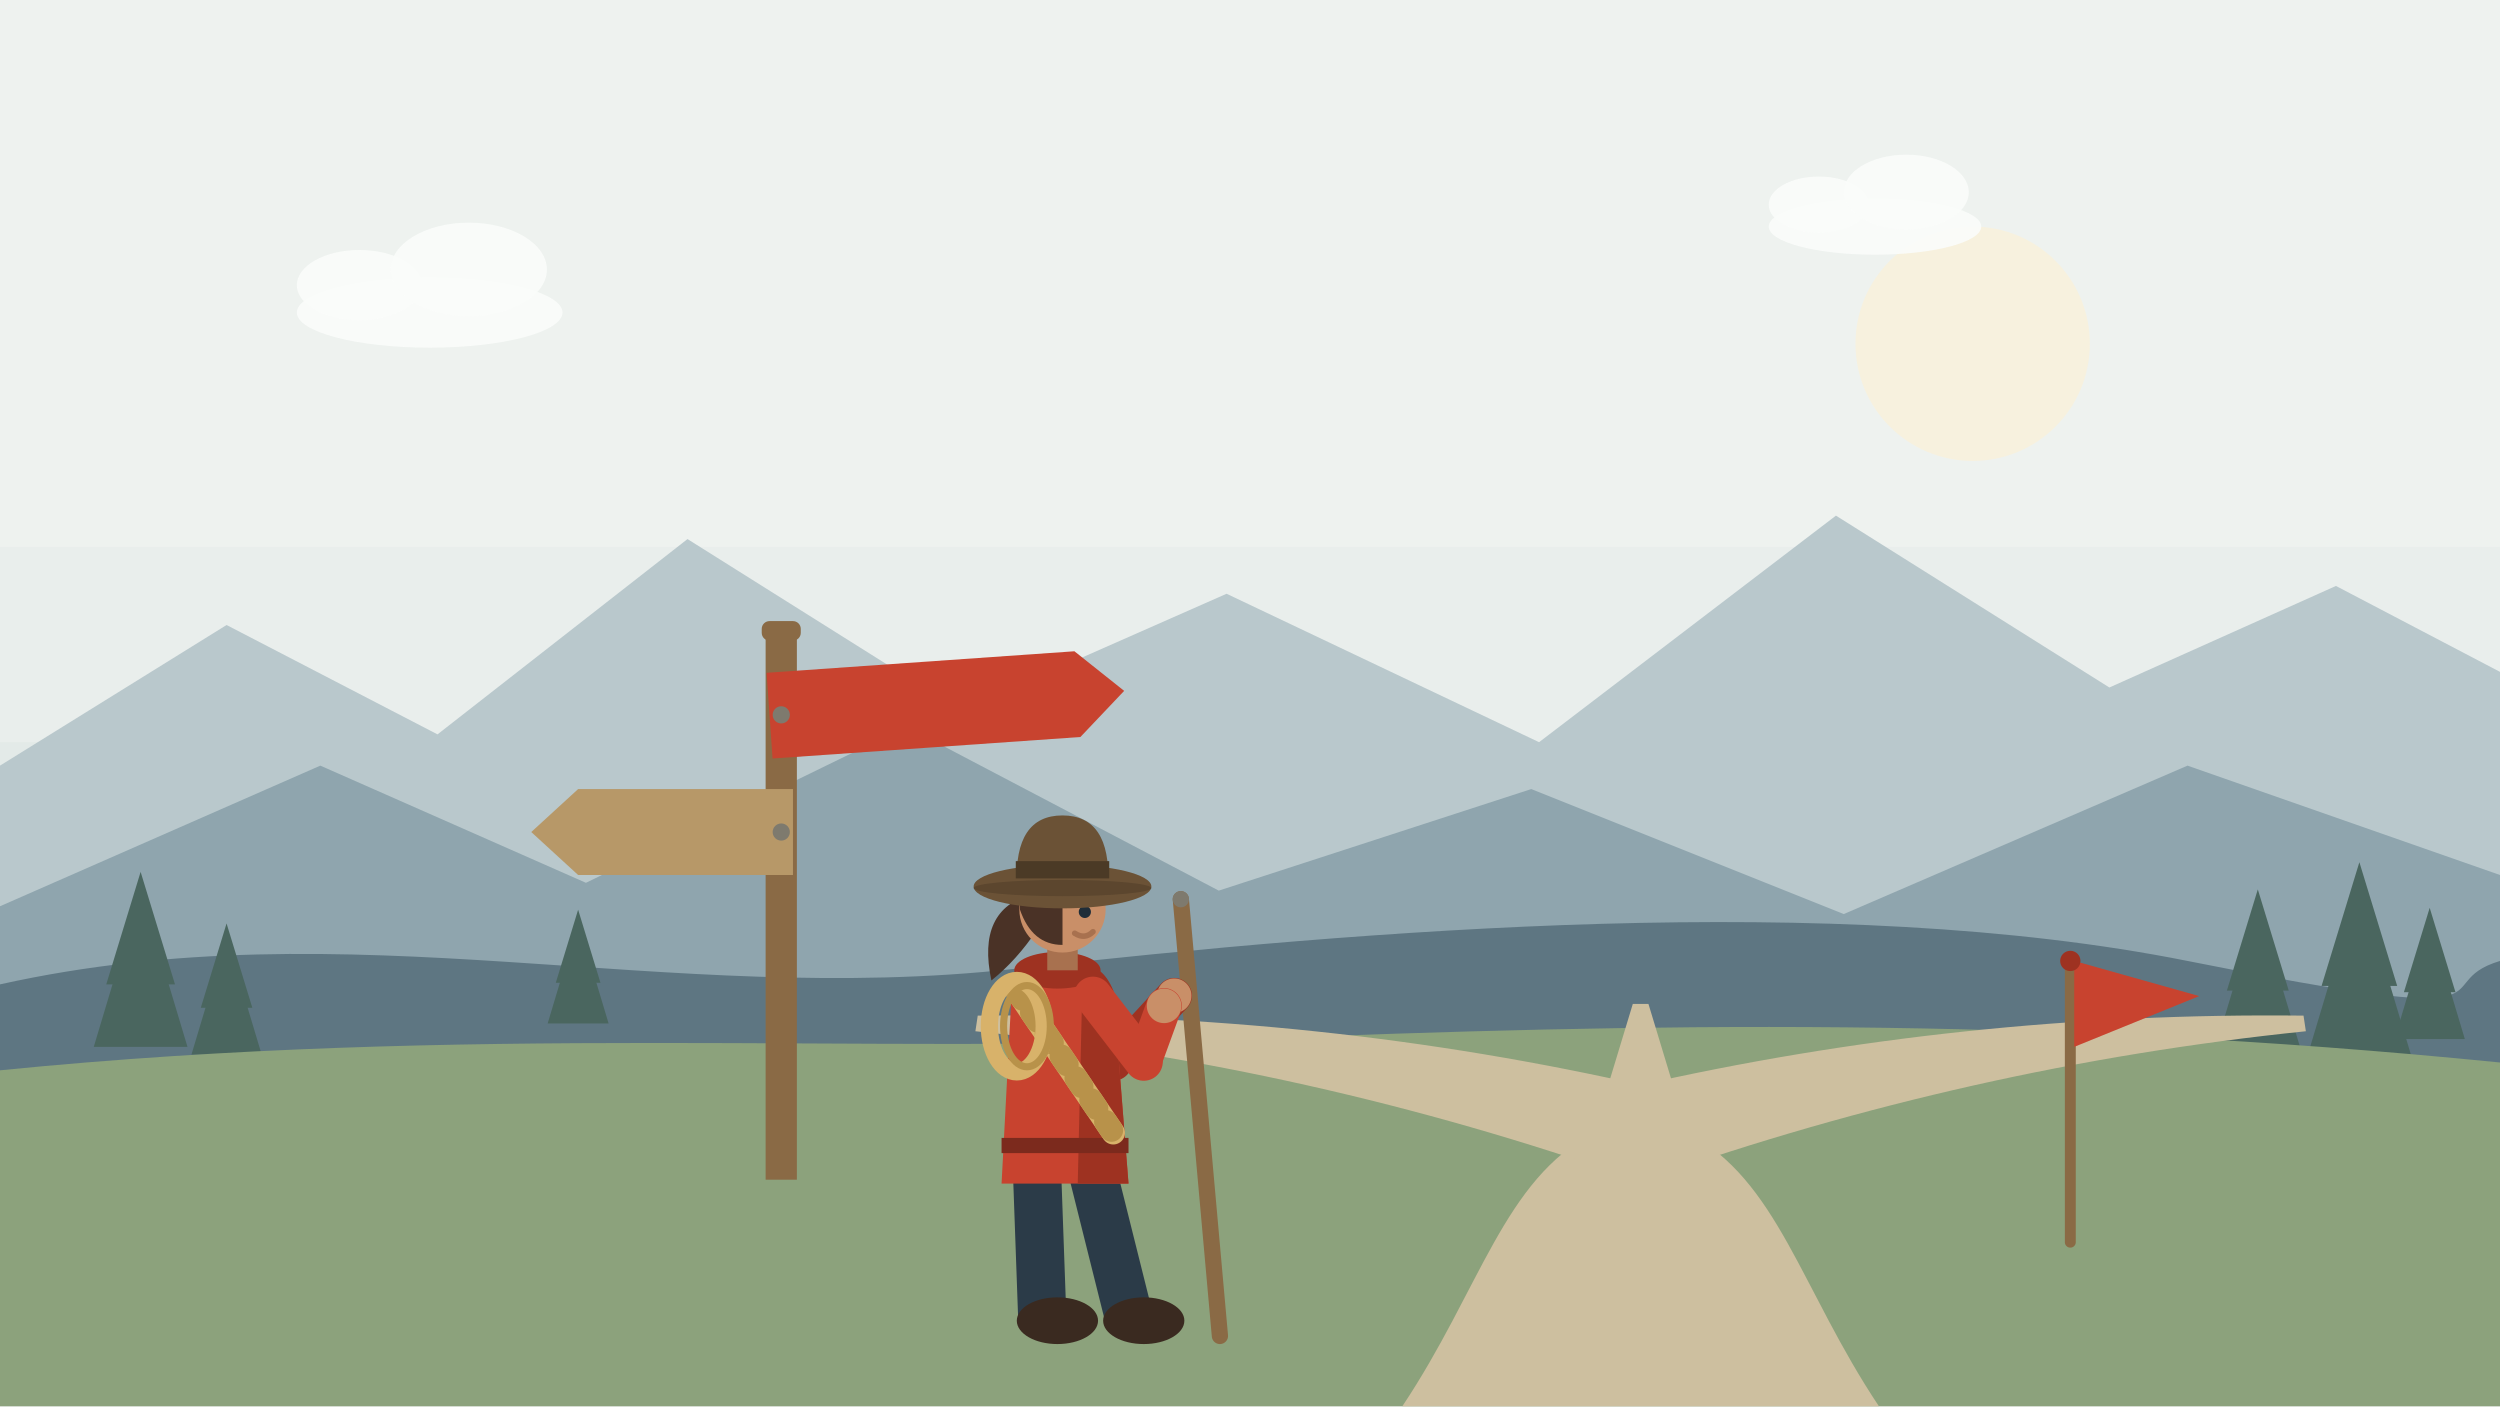
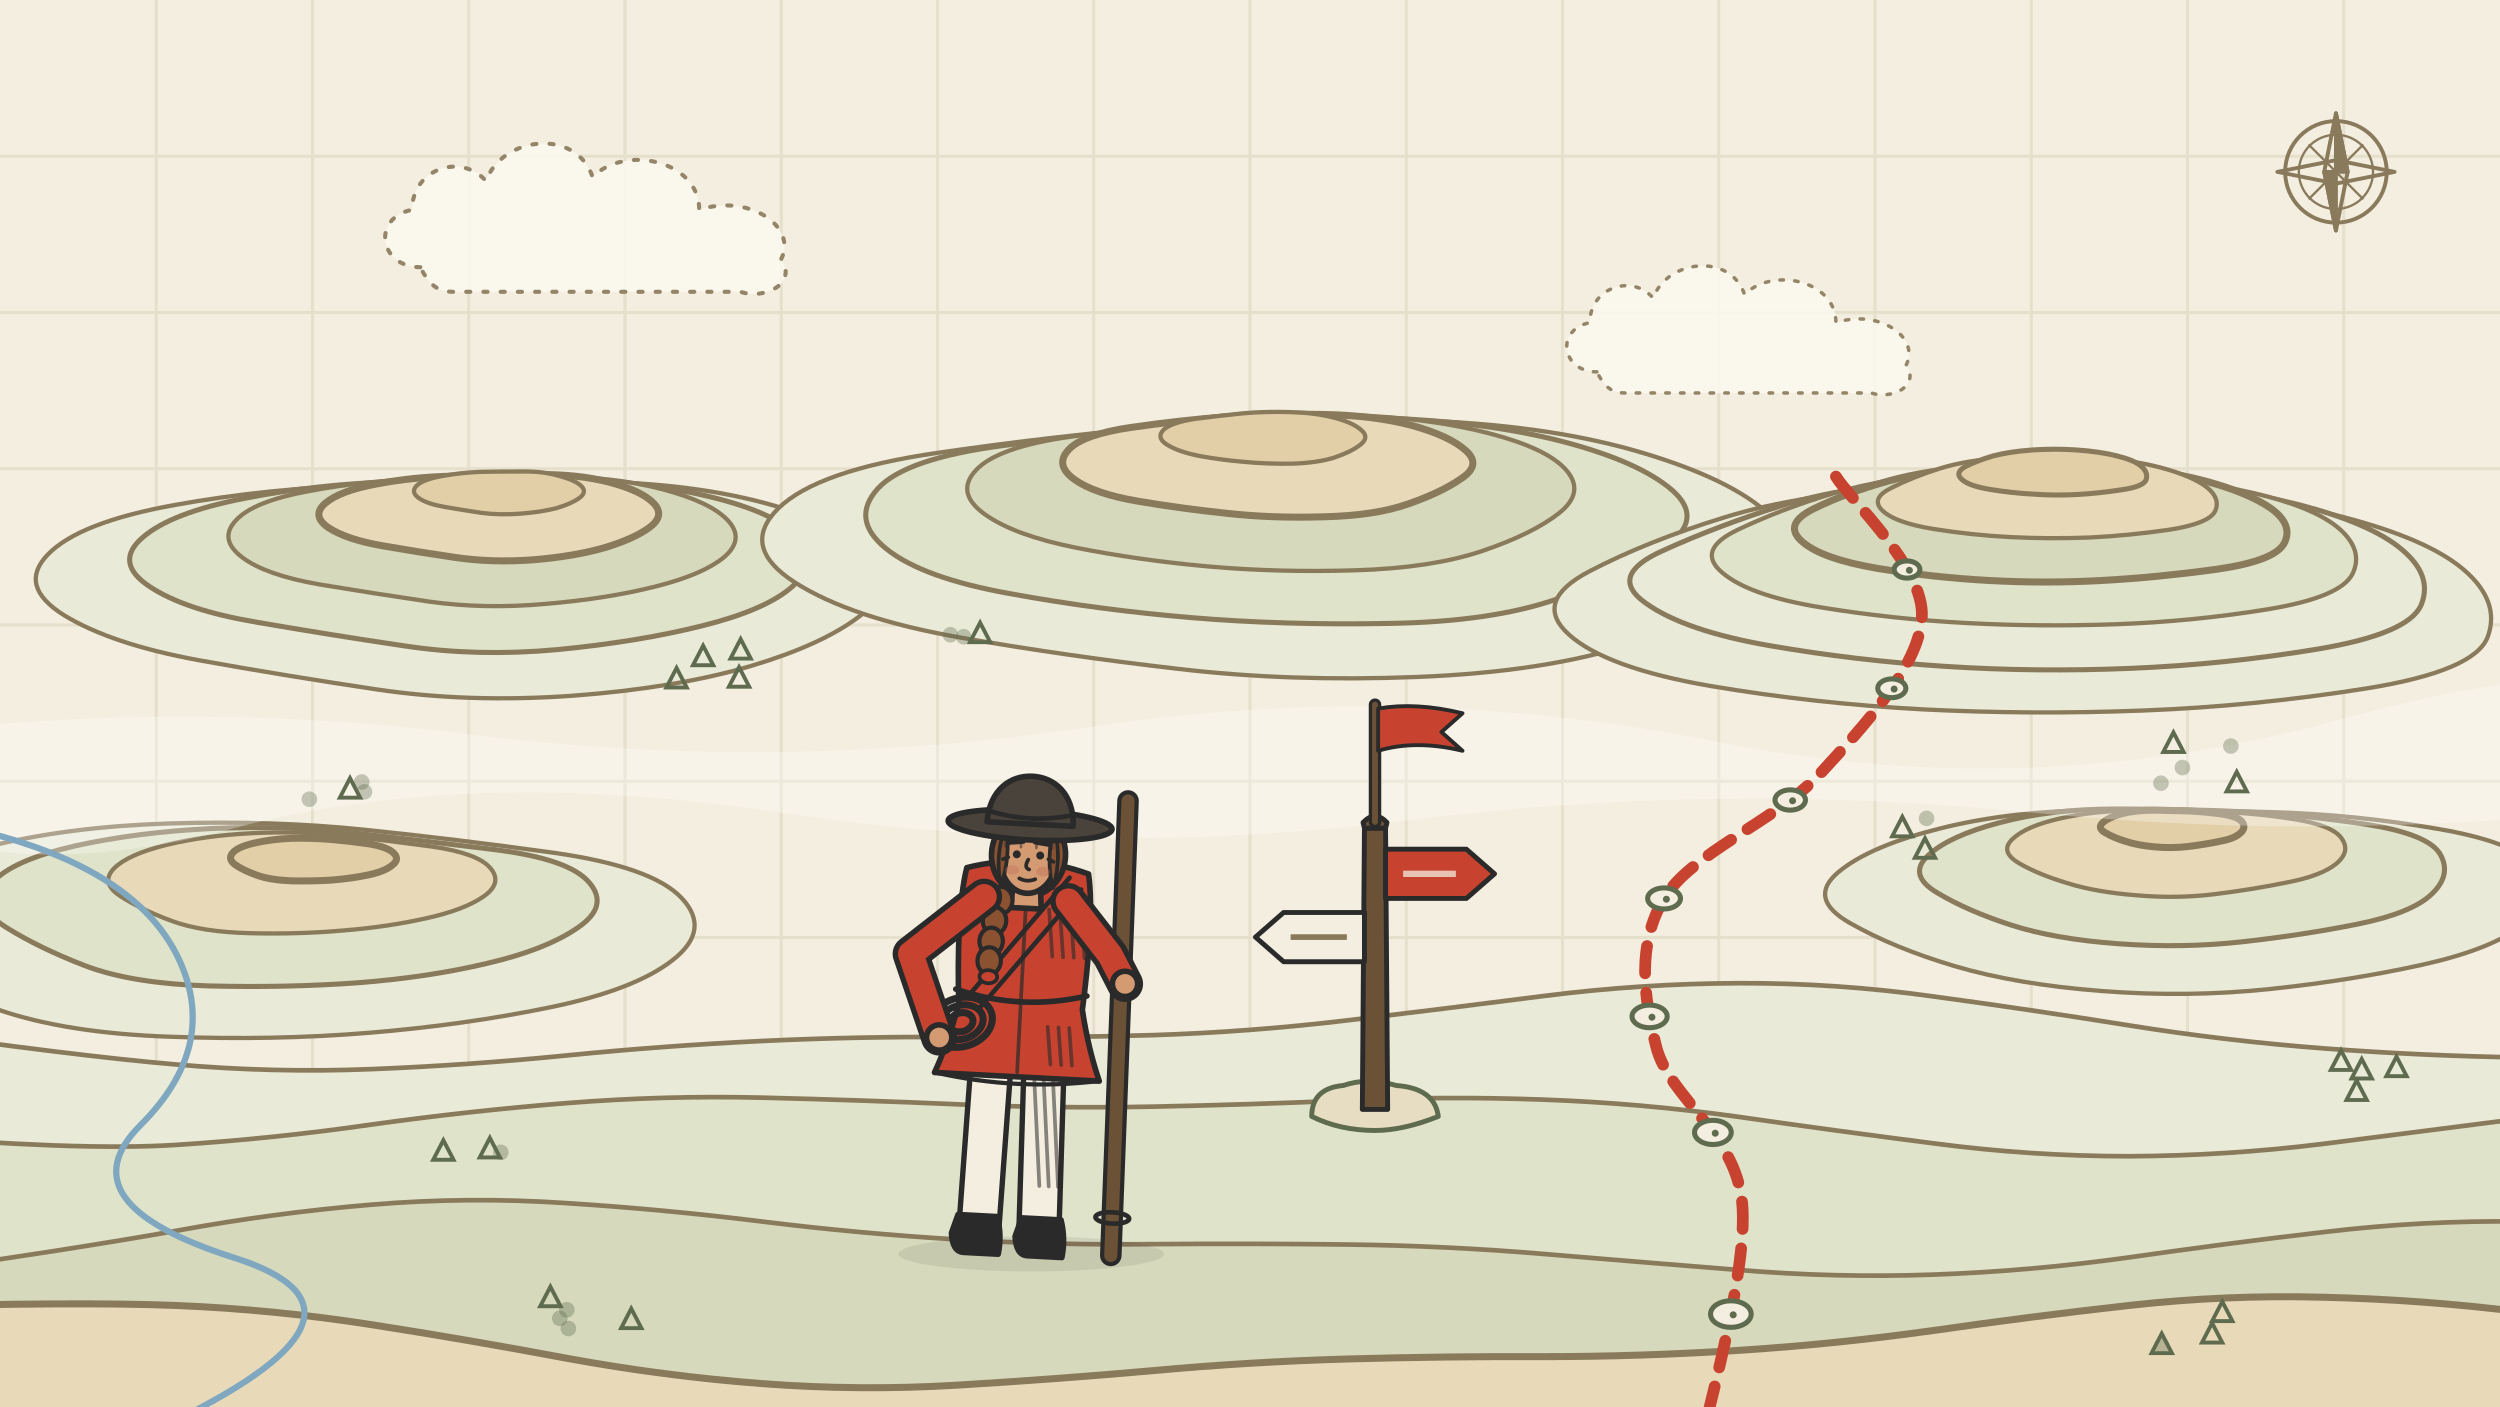
<svg xmlns="http://www.w3.org/2000/svg" viewBox="0 0 640 360" width="640" height="360" role="img">
-   <rect x="0" y="0" width="640" height="360" fill="#EEF2EF" />
-   <rect x="0" y="140" width="640" height="50" fill="#DCE5E2" opacity=".25" />
-   <rect x="0" y="190" width="640" height="90" fill="#DCE5E2" opacity=".6" />
-   <circle cx="505" cy="88" r="30" fill="#F7F1DE" />
-   <g class="anim-cloud">
-     <ellipse cx="110" cy="80" rx="34" ry="9" fill="#FAFCFA" opacity=".95" />
-     <ellipse cx="92" cy="73" rx="16" ry="9" fill="#FAFCFA" opacity=".95" />
-     <ellipse cx="120" cy="69" rx="20" ry="12" fill="#FAFCFA" opacity=".95" />
+   <rect width="640" height="360" fill="#F3EEDF" />
+   <path d="M40 0V360M80 0V360M120 0V360M160 0V360M200 0V360M240 0V360M280 0V360M320 0V360M360 0V360M400 0V360M440 0V360M480 0V360M520 0V360M560 0V360M600 0V360M0 40H640M0 80H640M0 120H640M0 160H640M0 200H640M0 240H640M0 280H640M0 320H640" stroke="#D8CFB8" stroke-width=".8" opacity=".5" fill="none" />
+   <g id="waiting-hills">
+     <path d="M223.1 142.1Q229.9 150 220.5 157.4Q211 164.9 192.2 170.5Q173.3 176.1 146.7 178.1Q120 180 96.5 176.5Q73 173 50.8 169Q28.5 164.9 16.4 157.5Q4.4 150 12.3 141.9Q20.3 133.7 44.6 129.3Q68.9 124.9 94.4 124.2Q120 123.4 147.3 123.3Q174.7 123.2 195.5 128.7Q216.3 134.3 223.1 142.1Z" fill="#E9EBD8" stroke="#8A7A5C" stroke-width="1.1" />
+     <path d="M204.3 137.7Q209.5 144 202.9 150.1Q196.2 156.1 179.8 160.2Q163.4 164.3 142.7 166.3Q122 168.2 103.2 165.3Q84.3 162.5 65.8 159.3Q47.3 156.2 38.2 150.1Q29.1 144 36.5 137.6Q43.9 131.2 62.5 127.6Q81.1 123.9 101.5 123.3Q122 122.6 143.4 122.8Q164.8 123 181.9 127.2Q199.1 131.4 204.3 137.7Z" fill="#DFE3C9" stroke="#8A7A5C" stroke-width="1.3" />
+     <path d="M186.4 133.3Q190.7 138 185.4 142.6Q180 147.1 167.6 150.2Q155.2 153.3 139.6 154.6Q124 156 109.8 154Q95.5 151.9 81.7 149.6Q67.9 147.2 61.9 142.6Q55.9 138 60.4 133.2Q64.9 128.3 79.2 125.7Q93.5 123 108.7 122.6Q124 122.1 140.4 122Q156.7 121.9 169.4 125.2Q182 128.5 186.4 133.3Z" fill="#D6D9BB" stroke="#8A7A5C" stroke-width="1.1" />
+     <path d="M167.4 128.9Q170.3 132 166.3 135Q162.4 137.9 154.8 140.2Q147.2 142.4 136.6 143.3Q126 144.1 116.5 142.7Q107 141.3 97.8 139.7Q88.7 138.1 84.1 135.1Q79.6 132 83.3 128.8Q87.1 125.6 96.4 123.9Q105.8 122.1 115.9 121.9Q126 121.6 137 121.5Q147.9 121.3 156.2 123.5Q164.4 125.7 167.4 128.9Z" fill="#E8DAB9" stroke="#8A7A5C" stroke-width="1.8" />
+     <path d="M148.8 124.4Q150.4 126 148.3 127.5Q146.2 129 142.4 130.1Q138.5 131.1 133.2 131.5Q128 131.9 123.3 131.3Q118.6 130.6 114 129.8Q109.3 129 107.2 127.5Q105.1 126 106.6 124.4Q108.1 122.8 113 121.9Q117.8 121 122.9 120.8Q128 120.7 133.5 120.7Q138.9 120.6 143 121.8Q147.2 122.9 148.8 124.4Z" fill="#E2CFA8" stroke="#8A7A5C" stroke-width="1.1" />
+     <path d="M452 130.9Q462.5 140 451 148.9Q439.5 157.8 417.6 164.9Q395.6 172 362.8 173.3Q330 174.6 301.4 171.2Q272.7 167.9 245.2 163.1Q217.7 158.2 203.5 149.1Q189.3 140 199.2 130.2Q209.1 120.4 240.2 115.9Q271.2 111.4 300.6 109Q330 106.5 362.2 107.6Q394.5 108.6 418 115.2Q441.6 121.9 452 130.9Z" fill="#E9EBD8" stroke="#8A7A5C" stroke-width="1.1" />
+     <path d="M428.2 125.6Q436.5 133 426.1 140.1Q415.7 147.2 399 153.2Q382.2 159.2 355.4 159.6Q328.5 160.1 304.8 158.1Q281.1 156.1 258.7 152Q236.2 148 226.9 140.5Q217.6 133 224.7 125.1Q231.8 117.3 257.3 114Q282.9 110.8 305.7 108.4Q328.5 106.1 354.2 107Q380 107.9 399.9 113Q419.8 118.2 428.2 125.6Z" fill="#DFE3C9" stroke="#8A7A5C" stroke-width="1.3" />
+     <path d="M401 120.4Q405.8 126 399.2 131.3Q392.5 136.6 379.6 141Q366.7 145.4 346.9 146Q327 146.6 309.2 145Q291.4 143.4 275.4 140.2Q259.4 137 251.9 131.5Q244.4 126 250 120.2Q255.6 114.4 274.1 111.8Q292.7 109.3 309.8 107.4Q327 105.6 346.5 106.3Q366 107 381.1 110.9Q396.2 114.8 401 120.4Z" fill="#D6D9BB" stroke="#8A7A5C" stroke-width="1.1" />
+     <path d="M375.2 115.3Q379.4 119 374.1 122.5Q368.9 126.1 360.5 129Q352.1 132 338.8 132.3Q325.5 132.7 314 131.4Q302.5 130.2 291.3 128.3Q280.1 126.4 275 122.7Q269.9 119 273.6 115.1Q277.2 111.2 289.7 109.4Q302.2 107.6 313.8 106.7Q325.5 105.8 338.6 106.1Q351.6 106.3 361.4 108.9Q371.1 111.6 375.2 115.3Z" fill="#E8DAB9" stroke="#8A7A5C" stroke-width="1.8" />
+     <path d="M348.6 110.2Q350.6 112 348.3 113.8Q346.1 115.6 341.7 117.1Q337.4 118.5 330.7 118.7Q324 118.8 318.1 118.2Q312.3 117.7 306.9 116.7Q301.5 115.6 298.7 113.8Q295.9 112 297.9 110Q300 108.1 306.2 107.2Q312.5 106.4 318.3 105.8Q324 105.3 330.5 105.5Q337 105.7 341.8 107Q346.6 108.3 348.6 110.2Z" fill="#E2CFA8" stroke="#8A7A5C" stroke-width="1.1" />
+     <path d="M630.9 146Q640.1 154 636.9 162.9Q633.8 171.8 605.4 176.3Q577 180.8 548.5 181.9Q520 183 492.2 181.6Q464.4 180.1 437.8 175.6Q411.2 171 401.7 162.5Q392.2 154 406.8 146.3Q421.5 138.6 441.3 132.5Q461.1 126.3 490.6 124.8Q520 123.2 549.1 125Q578.2 126.7 600 132.4Q621.8 138.1 630.9 146Z" fill="#E9EBD8" stroke="#8A7A5C" stroke-width="1.1" />
+     <path d="M614.9 140.7Q622.9 147.4 619.8 154.9Q616.6 162.3 593.1 166.2Q569.6 170.1 545.4 171.1Q521.2 172.1 498.1 170.6Q475 169.1 453.1 165.3Q431.2 161.5 421.3 154.4Q411.4 147.4 425.6 141Q439.7 134.6 455.9 129.5Q472.1 124.4 496.7 122.9Q521.2 121.3 545.6 122.9Q570 124.5 588.5 129.2Q607 134 614.9 140.7Z" fill="#E9EBD8" stroke="#8A7A5C" stroke-width="1.3" />
+     <path d="M598.8 135.3Q605.1 140.8 602.3 146.8Q599.4 152.9 580.4 156Q561.3 159.1 541.8 159.8Q522.4 160.5 503.5 159.5Q484.6 158.5 466.2 155.5Q447.8 152.5 440.9 146.6Q434 140.8 444.9 135.6Q455.8 130.4 469.3 126.3Q482.8 122.2 502.6 121Q522.4 119.8 541.8 121.2Q561.2 122.6 576.8 126.2Q592.4 129.8 598.8 135.3Z" fill="#DFE3C9" stroke="#8A7A5C" stroke-width="1.1" />
+     <path d="M581.3 130.1Q587 134.2 584.9 138.8Q582.8 143.5 567.7 145.7Q552.6 147.8 538.1 148.6Q523.6 149.4 509.1 148.6Q494.7 147.8 480.6 145.5Q466.5 143.1 461.4 138.7Q456.2 134.2 464.4 130.2Q472.5 126.2 483.2 123.2Q493.9 120.2 508.7 119.3Q523.6 118.3 538.5 119.3Q553.4 120.2 564.4 123.1Q575.5 126.1 581.3 130.1Z" fill="#D6D9BB" stroke="#8A7A5C" stroke-width="1.8" />
+     <path d="M564.9 124.7Q568.5 127.6 567.1 130.8Q565.6 134 555.4 135.6Q545.1 137.1 535 137.6Q524.8 138 514.8 137.5Q504.8 137 494.9 135.4Q485.1 133.8 481.9 130.7Q478.7 127.6 484.2 124.9Q489.7 122.1 496.7 119.9Q503.7 117.7 514.3 117.1Q524.8 116.4 535.3 117.1Q545.8 117.7 553.5 119.8Q561.2 121.9 564.9 124.7Z" fill="#E8DAB9" stroke="#8A7A5C" stroke-width="1.1" />
+     <path d="M548.2 119.4Q550 121 549.4 122.8Q548.8 124.6 543 125.4Q537.2 126.3 531.6 126.6Q526 126.9 520.5 126.5Q515 126.2 509.5 125.3Q504 124.4 502.2 122.7Q500.3 121 503.2 119.4Q506.2 117.9 510.3 116.7Q514.5 115.6 520.2 115.2Q526 114.8 531.7 115.2Q537.5 115.6 541.9 116.7Q546.4 117.8 548.2 119.4Z" fill="#E2CFA8" stroke="#8A7A5C" stroke-width="1.3" />
+     <path d="M174.5 229.9Q182.1 238 172.3 245.7Q162.6 253.4 140.7 257.9Q118.8 262.4 94.4 264.4Q70 266.4 43.5 265.4Q17.1 264.5 -0.4 258.5Q-17.9 252.6 -28.4 245.3Q-39 238 -31.8 230.1Q-24.6 222.2 -3.7 216.9Q17.1 211.6 43.6 210.8Q70 210 93.2 212.4Q116.5 214.8 141.7 218.3Q167 221.9 174.5 229.9Z" fill="#E9EBD8" stroke="#8A7A5C" stroke-width="1.1" />
+     <path d="M150.9 226Q156 232 147.9 237.5Q139.8 243.1 124.8 246.6Q109.7 250.2 91.5 251.6Q73.3 252.9 53.5 252.4Q33.7 251.8 21.7 247.2Q9.8 242.6 1.4 237.3Q-7 232 -2.1 226.1Q2.9 220.3 19 216.6Q35.2 213 54.3 212.1Q73.3 211.3 90.3 213.2Q107.2 215.1 126.6 217.5Q145.9 219.9 150.9 226Z" fill="#DFE3C9" stroke="#8A7A5C" stroke-width="1.3" />
+     <path d="M125.5 222.2Q128.8 226 123.8 229.5Q118.7 233 109 235.1Q99.2 237.3 87.9 238.2Q76.7 239.2 64.1 238.9Q51.5 238.6 43.8 235.7Q36 232.8 30.8 229.4Q25.6 226 29.2 222.3Q32.8 218.7 42.6 216.3Q52.4 213.9 64.5 213.3Q76.7 212.7 87.6 213.9Q98.6 215.1 110.4 216.7Q122.3 218.4 125.5 222.2Z" fill="#E8DAB9" stroke="#8A7A5C" stroke-width="1.1" />
+     <path d="M100.8 218.4Q102.4 220 100.4 221.5Q98.5 223.1 94.2 224Q89.9 224.9 84.9 225.3Q80 225.6 74.7 225.5Q69.3 225.3 65.9 224.1Q62.5 222.9 60.4 221.5Q58.2 220 59.5 218.4Q60.8 216.8 65.2 215.8Q69.6 214.8 74.8 214.6Q80 214.5 84.7 214.9Q89.4 215.3 94.3 216Q99.2 216.8 100.8 218.4Z" fill="#E2CFA8" stroke="#8A7A5C" stroke-width="1.8" />
+     <path d="M649.9 222.9Q654.5 230 646.3 236.5Q638.1 243 620 247Q601.9 251 581 253.2Q560 255.4 538 253.7Q516.1 252 500.3 247.3Q484.6 242.6 473.6 236.3Q462.5 230 470.7 223.2Q478.8 216.5 497 212Q515.1 207.5 537.6 207.4Q560 207.3 581.5 207.9Q602.9 208.5 624.1 212.2Q645.3 215.8 649.9 222.9Z" fill="#E9EBD8" stroke="#8A7A5C" stroke-width="1.1" />
+     <path d="M624.7 218.7Q627.7 224 622.5 228.9Q617.4 233.8 603.4 236.6Q589.4 239.4 574 241.1Q558.7 242.8 542.3 241.6Q525.9 240.4 514.8 236.8Q503.7 233.2 496 228.6Q488.2 224 493.6 219Q498.9 214 511.9 210.6Q524.9 207.1 541.8 207.1Q558.7 207.1 574.1 207.8Q589.5 208.6 605.6 211Q621.7 213.5 624.7 218.7Z" fill="#DFE3C9" stroke="#8A7A5C" stroke-width="1.3" />
+     <path d="M599.5 214.7Q601.8 218 598.1 221.1Q594.3 224.2 585.5 225.9Q576.7 227.7 567 228.9Q557.3 230.1 547 229.2Q536.6 228.4 529.3 226.1Q521.9 223.9 516.9 221Q511.8 218 515.2 214.8Q518.6 211.5 527.5 209.5Q536.4 207.5 546.9 207.5Q557.3 207.4 567.2 207.8Q577.1 208.1 587.2 209.7Q597.3 211.3 599.5 214.7Z" fill="#E8DAB9" stroke="#8A7A5C" stroke-width="1.1" />
+     <path d="M574.1 210.6Q575 212 573.5 213.3Q572 214.7 568.2 215.4Q564.3 216.2 560.2 216.7Q556 217.2 551.6 216.8Q547.2 216.4 544.2 215.4Q541.2 214.5 539 213.2Q536.8 212 538.3 210.6Q539.7 209.3 543.2 208.3Q546.8 207.4 551.4 207.4Q556 207.5 560.2 207.6Q564.5 207.8 568.9 208.4Q573.2 209.1 574.1 210.6Z" fill="#E2CFA8" stroke="#8A7A5C" stroke-width="1.8" />
+   </g>
+   <g id="waiting-slope">
+     <path d="M-30 263.3Q20 270.4 45 272.5Q70 274.7 95 273.7Q120 272.7 145 270.2Q170 267.7 195 266.5Q220 265.3 245 265.5Q270 265.7 295 265Q320 264.2 345 261.2Q370 258.2 395 255Q420 251.8 445 251.7Q470 251.6 495 255.1Q520 258.5 545 262.5Q570 266.5 595 268.4Q620 270.3 645 270.7L670 271L670 370L-30 370Z" fill="#E9EBD8" stroke="#8A7A5C" stroke-width="1.2" />
+     <path d="M-30 290.4Q20 294.7 45 293.1Q70 291.5 95 287.9Q120 284.4 145 282.4Q170 280.4 195 281Q220 281.6 245 282.7Q270 283.8 295 283.3Q320 282.8 345 281.7Q370 280.6 395 281.5Q420 282.4 445 285.9Q470 289.5 495 292.7Q520 296 545 296Q570 295.9 595 292.8Q620 289.6 645 286.4L670 283.2L670 370L-30 370Z" fill="#DFE3C9" stroke="#8A7A5C" stroke-width="1.2" />
+     <path d="M-30 326.8Q20 319.6 45 315.1Q70 310.5 95 308.4Q120 306.3 145 308Q170 309.6 195 312.7Q220 315.8 245 317.3Q270 318.8 295 318.5Q320 318.3 345 318.6Q370 318.9 395 321Q420 323.1 445 325.1Q470 327.2 495 326.3Q520 325.4 545 321.9Q570 318.3 595 315.4Q620 312.4 645 312.7L670 313L670 370L-30 370Z" fill="#D6D9BB" stroke="#8A7A5C" stroke-width="1.2" />
+     <path d="M-30 334.6Q20 333.2 45 334.2Q70 335.2 95 339.1Q120 343 145 347.7Q170 352.3 195 354.2Q220 356.1 245 354.6Q270 353.1 295 350.9Q320 348.6 345 347.9Q370 347.2 395 347.3Q420 347.3 445 345.7Q470 344.1 495 340.6Q520 337 545 334.2Q570 331.4 595 332.1Q620 332.7 645 335.8L670 338.9L670 370L-30 370Z" fill="#E8DAB9" stroke="#8A7A5C" stroke-width="1.8" />
+   </g>
+   <path d="M-40 190Q40 178 120 188T280 186T440 190T600 184T680 190V206Q600 216 520 208T360 210T200 208T60 212T-40 206Z" fill="#fff" opacity=".3" />
+   <path d="M0 214Q36 224 46 246T36 288T60 322T40 366" fill="none" stroke="#7FA7BF" stroke-width="1.6" stroke-linecap="round" />
+   <g id="waiting-trees">
+     <path d="M89.6 199.2l-2.6 5l5.2 0z" fill="none" stroke="#5E6B4E" stroke-width="1" />
+     <circle cx="79.2" cy="204.6" r="2" fill="#5E6B4E" fill-opacity=".35" />
+     <circle cx="93.3" cy="202.7" r="2" fill="#5E6B4E" fill-opacity=".35" />
+     <circle cx="92.6" cy="200.2" r="2" fill="#5E6B4E" fill-opacity=".35" />
+     <path d="M173.2 171l-2.6 5l5.2 0zM189.2 170.8l-2.6 5l5.2 0zM180 165.3l-2.6 5l5.2 0zM189.6 163.6l-2.6 5l5.2 0z" fill="none" stroke="#5E6B4E" stroke-width="1" />
+     <path d="M250.9 159.4l-2.6 5l5.2 0z" fill="none" stroke="#5E6B4E" stroke-width="1" />
+     <circle cx="243.3" cy="162.5" r="2" fill="#5E6B4E" fill-opacity=".35" />
+     <circle cx="246.7" cy="163" r="2" fill="#5E6B4E" fill-opacity=".35" />
+     <path d="M556.4 187.5l-2.6 5l5.2 0zM572.6 197.6l-2.6 5l5.2 0z" fill="none" stroke="#5E6B4E" stroke-width="1" />
+     <circle cx="553.2" cy="200.5" r="2" fill="#5E6B4E" fill-opacity=".35" />
+     <circle cx="571.1" cy="191" r="2" fill="#5E6B4E" fill-opacity=".35" />
+     <circle cx="558.7" cy="196.5" r="2" fill="#5E6B4E" fill-opacity=".35" />
+     <path d="M487 209.1l-2.6 5l5.2 0zM492.8 214.6l-2.6 5l5.2 0z" fill="none" stroke="#5E6B4E" stroke-width="1" />
+     <circle cx="493.2" cy="209.5" r="2" fill="#5E6B4E" fill-opacity=".35" />
+     <path d="M599.3 268.9l-2.6 5l5.2 0zM604.6 271.1l-2.6 5l5.2 0zM603.3 276.6l-2.6 5l5.2 0zM613.5 270.5l-2.6 5l5.2 0z" fill="none" stroke="#5E6B4E" stroke-width="1" />
+     <path d="M140.9 329.4l-2.6 5l5.2 0zM161.6 335l-2.6 5l5.2 0z" fill="none" stroke="#5E6B4E" stroke-width="1" />
+     <circle cx="143.3" cy="337.5" r="2" fill="#5E6B4E" fill-opacity=".35" />
+     <circle cx="145.5" cy="340.1" r="2" fill="#5E6B4E" fill-opacity=".35" />
+     <circle cx="145.1" cy="335.3" r="2" fill="#5E6B4E" fill-opacity=".35" />
+     <path d="M566.3 338.7l-2.6 5l5.2 0zM568.9 333.2l-2.6 5l5.2 0zM553.4 341.4l-2.6 5l5.2 0z" fill="none" stroke="#5E6B4E" stroke-width="1" />
+     <circle cx="553.4" cy="344.5" r="2" fill="#5E6B4E" fill-opacity=".35" />
+     <path d="M113.5 291.9l-2.6 5l5.2 0zM125.4 291.3l-2.6 5l5.2 0z" fill="none" stroke="#5E6B4E" stroke-width="1" />
+     <circle cx="128.2" cy="295" r="2" fill="#5E6B4E" fill-opacity=".35" />
+   </g>
+   <g id="waiting-compass" transform="translate(598 44)" fill="none" stroke="#8A7A5C" stroke-width="1" stroke-linejoin="round">
+     <circle r="13" />
+     <circle r="9.5" stroke-width=".6" />
+     <path d="M0 -15L3 0L0 15L-3 0ZM-15 0L0 3L15 0L0 -3Z" />
+     <path d="M0 -15L3 0H0ZM0 15L-3 0H0Z" fill="#8A7A5C" />
+     <path d="M-7 -7L7 7M7 -7L-7 7" stroke-width=".6" />
  </g>
  <g class="anim-cloud">
-     <ellipse cx="480" cy="58" rx="27.2" ry="7.2" fill="#FAFCFA" opacity=".95" />
-     <ellipse cx="465.6" cy="52.4" rx="12.8" ry="7.2" fill="#FAFCFA" opacity=".95" />
-     <ellipse cx="488" cy="49.2" rx="16" ry="9.6" fill="#FAFCFA" opacity=".95" />
+     <path transform="translate(158 60) scale(1.05)" d="M-48 8C-58 8 -60 -4 -50 -6C-50 -16 -38 -20 -32 -13C-28 -24 -10 -26 -6 -14C2 -22 20 -18 20 -6C32 -10 44 -2 40 6C44 12 36 16 30 14H-40C-44 14 -46 12 -48 8Z" fill="#FBF8EE" opacity=".9" stroke="#8A7A5C" stroke-width="1" stroke-dasharray="1 3.2" stroke-linecap="round" />
  </g>
-   <path d="M0 196L58 160L112 188L176 138L246 182L314 152L394 190L470 132L540 176L598 150L640 172V270H0Z" fill="#B9C8CC" />
-   <path d="M0 232L82 196L150 226L232 186L312 228L392 202L472 234L560 196L640 224V280H0Z" fill="#8FA5AE" />
-   <path d="M0 252C90 232 170 258 260 248S470 228 560 246S620 252 640 246V300H0Z" fill="#5E7682" />
-   <path d="M24 268L36 228L48 268Z" fill="#4A665F" />
-   <path d="M27.2 252L36 223.2L44.8 252Z" fill="#4A665F" />
-   <path d="M49 270L58 240L67 270Z" fill="#4A665F" />
-   <path d="M51.4 258L58 236.4L64.6 258Z" fill="#4A665F" />
-   <path d="M567.2 268L578 232L588.8 268Z" fill="#4A665F" />
-   <path d="M570.08 253.6L578 227.68L585.92 253.6Z" fill="#4A665F" />
-   <path d="M590.8 270L604 226L617.2 270Z" fill="#4A665F" />
-   <path d="M594.32 252.4L604 220.72L613.68 252.4Z" fill="#4A665F" />
-   <path d="M613 266L622 236L631 266Z" fill="#4A665F" />
-   <path d="M615.4 254L622 232.4L628.6 254Z" fill="#4A665F" />
-   <path d="M140.2 262L148 236L155.8 262Z" fill="#4A665F" />
-   <path d="M142.28 251.6L148 232.88L153.72 251.6Z" fill="#4A665F" />
-   <path d="M0 360V274C120 262 220 270 320 266S520 260 640 272V360Z" fill="#8CA27C" />
-   <path d="M359 360C379 330 385 302 408 290L432 290C455 302 461 330 481 360Z" fill="#CDBF9F" />
-   <path d="M422 278.2Q337.8 259 250.3 260L249.7 264Q335.5 272.8 418 301.8Z" fill="#CDBF9F" />
-   <path d="M432 290Q427 273.5 422 257L418 257Q413 273.5 408 290Z" fill="#CDBF9F" />
-   <path d="M422 301.8Q504.5 272.8 590.3 264L589.7 260Q502.2 259 418 278.2Z" fill="#CDBF9F" />
-   <ellipse cx="420" cy="290" rx="15" ry="7" fill="#CDBF9F" />
-   <rect x="196" y="162" width="8" height="140" fill="#8A6A45" />
-   <rect x="195" y="159" width="10" height="5" rx="2" fill="#8A6A45" />
-   <g transform="rotate(-4 200 183)">
-     <path d="M197 172L276 172L288 183L276 194L197 194Z" fill="#C8432F" />
-     <circle cx="200" cy="183" r="2.2" fill="#7E7A6E" />
+   <g class="anim-cloud">
+     <path transform="translate(452 88) scale(0.9)" d="M-48 8C-58 8 -60 -4 -50 -6C-50 -16 -38 -20 -32 -13C-28 -24 -10 -26 -6 -14C2 -22 20 -18 20 -6C32 -10 44 -2 40 6C44 12 36 16 30 14H-40C-44 14 -46 12 -48 8Z" fill="#FBF8EE" opacity=".9" stroke="#8A7A5C" stroke-width="1" stroke-dasharray="1 3.2" stroke-linecap="round" />
  </g>
-   <g transform="rotate(0 200 213)">
-     <path d="M203 202L148 202L136 213L148 224L203 224Z" fill="#B79868" />
-     <circle cx="200" cy="213" r="2.2" fill="#7E7A6E" />
+   <g id="waiting-path">
+     <path d="M470 122C473.7 128 492.7 145.3 492 158C491.3 170.7 477 186 466 198C455 210 433 218.3 426 230C419 241.7 420.7 255 424 268C427.3 281 444.3 290 446 308C447.7 326 436 364.7 434 376" fill="none" stroke="#C8432F" stroke-width="3" stroke-dasharray="7 5" stroke-linecap="round" />
  </g>
-   <g transform="translate(272 342) scale(1.3 1.3)">
-     <path d="M31 0L23.3 -86" fill="none" stroke="#8A6A45" stroke-width="3.2" stroke-linecap="round" />
-     <circle cx="23.3" cy="-86" r="1.6" fill="#7E7A6E" />
-     <path d="M-5 -32L-4 -4" fill="none" stroke="#2B3B48" stroke-width="9.5" stroke-linecap="round" />
-     <ellipse cx="-1" cy="-3" rx="8" ry="4.6" fill="#3A2A20" />
-     <path d="M6 -32L13 -4" fill="none" stroke="#2B3B48" stroke-width="9.5" stroke-linecap="round" />
-     <ellipse cx="16" cy="-3" rx="8" ry="4.6" fill="#3A2A20" />
-     <g class="anim-breathe">
-       <g transform="translate(0 -32) rotate(0)">
-         <path d="M-6 -35L10 -22" fill="none" stroke="#9E3221" stroke-width="7.5" stroke-linecap="round" />
-         <path d="M10 -22L22 -35" fill="none" stroke="#9E3221" stroke-width="7" stroke-linecap="round" />
-         <circle cx="22" cy="-35" r="3.4" fill="#C98F68" />
-         <path d="M-12 2L13 2L10 -36Q8 -41 0 -41Q-8 -41 -10 -36Z" fill="#C8432F" />
-         <path d="M3 2L13 2L10 -36Q8 -41 4 -41Z" fill="#9E3221" />
-         <rect x="-12" y="-7" width="25" height="3" fill="#7C2A1D" />
-         <ellipse cx="-1" cy="-40" rx="8.5" ry="3.6" fill="#9E3221" />
-         <rect x="-3" y="-45" width="6" height="5" fill="#A8714F" />
-         <path d="M-9 -36L10 -8" fill="none" stroke="#D8B26A" stroke-width="4.6" stroke-linecap="round" />
-         <path d="M-9 -36L10 -8" fill="none" stroke="#B8924A" stroke-width="4.6" stroke-linecap="round" stroke-dasharray="2 3.2" />
-         <ellipse cx="-9" cy="-29" rx="5.4" ry="9" fill="none" stroke="#D8B26A" stroke-width="3.4" />
-         <ellipse cx="-7" cy="-29" rx="4.6" ry="8" fill="none" stroke="#B8924A" stroke-width="1.4" />
-         <path d="M6 -35L16 -22" fill="none" stroke="#C8432F" stroke-width="7.5" stroke-linecap="round" />
-         <path d="M16 -22L20 -33" fill="none" stroke="#C8432F" stroke-width="7" stroke-linecap="round" />
-         <circle cx="20" cy="-33" r="3.4" fill="#C98F68" />
+   <g id="waiting-stones">
+     <ellipse cx="488.2" cy="145.8" rx="3.3" ry="2.2" fill="#F3EEDF" stroke="#5E6B4E" stroke-width="1.3" />
+     <circle cx="488.8" cy="146" r=".9" fill="#5E6B4E" />
+     <ellipse cx="484.3" cy="176.2" rx="3.6" ry="2.4" fill="#F3EEDF" stroke="#5E6B4E" stroke-width="1.3" />
+     <circle cx="484.9" cy="176.4" r=".9" fill="#5E6B4E" />
+     <ellipse cx="458.3" cy="204.8" rx="3.9" ry="2.6" fill="#F3EEDF" stroke="#5E6B4E" stroke-width="1.3" />
+     <circle cx="458.9" cy="205" r=".9" fill="#5E6B4E" />
+     <ellipse cx="426" cy="230" rx="4.2" ry="2.7" fill="#F3EEDF" stroke="#5E6B4E" stroke-width="1.3" />
+     <circle cx="426.6" cy="230.2" r=".9" fill="#5E6B4E" />
+     <ellipse cx="422.3" cy="260.2" rx="4.5" ry="2.9" fill="#F3EEDF" stroke="#5E6B4E" stroke-width="1.3" />
+     <circle cx="422.9" cy="260.4" r=".9" fill="#5E6B4E" />
+     <ellipse cx="438.5" cy="289.9" rx="4.7" ry="3.1" fill="#F3EEDF" stroke="#5E6B4E" stroke-width="1.3" />
+     <circle cx="439.1" cy="290.1" r=".9" fill="#5E6B4E" />
+     <ellipse cx="443.1" cy="336.4" rx="5.2" ry="3.4" fill="#F3EEDF" stroke="#5E6B4E" stroke-width="1.3" />
+     <circle cx="443.7" cy="336.6" r=".9" fill="#5E6B4E" />
+   </g>
+   <g id="waiting-post">
+     <g transform="translate(352 284) scale(1.8)" stroke="#2A2A2A" stroke-width="0.7" stroke-linejoin="round">
+       <path d="M-9 1Q-9 -3 -4.5 -3.4Q-1 -4.6 3 -3.4Q8.5 -3 9 1Q4 3 0 3Q-5 3 -9 1Z" fill="#E7DDC2" stroke="#5E6B4E" stroke-width="0.7" />
+       <path d="M-1.8 0L-1.5 -40L1.5 -40L1.8 0Z" fill="#6B5236" />
+       <path d="M-1.7 -40.8Q0 -42.6 1.7 -40.8L1.5 -40L-1.5 -40Z" fill="#6B5236" />
+       <path d="M1.5 -37L13 -37L17 -33.5L13 -30L1.5 -30Z" fill="#C8432F" />
+       <path d="M4 -33.5H11.5" fill="none" stroke="#F3EEDF" stroke-width=".9" opacity=".75" />
+       <path d="M-1.5 -28L-13 -28L-17 -24.5L-13 -21L-1.5 -21Z" fill="#F3EEDF" />
+       <path d="M-4 -24.5H-12" fill="none" stroke="#8A7A5C" stroke-width=".8" />
+     </g>
+     <path d="M352 210.4V180.4" fill="none" stroke="#2A2A2A" stroke-width="3.2" stroke-linecap="round" />
+     <path d="M352 210.4V180.4" fill="none" stroke="#6B5236" stroke-width="1.5" stroke-linecap="round" />
+     <g class="anim-flag">
+       <path d="M352.8 181.4Q362.4 179.7 374.4 182.6L369 187.4L374.4 192.2Q362.4 189.3 352.8 192.2Z" fill="#C8432F" stroke="#2A2A2A" stroke-width="1" stroke-linejoin="round" />
+     </g>
+   </g>
+   <ellipse cx="264" cy="321" rx="34" ry="4.5" fill="#2A2A2A" opacity=".09" />
+   <g id="waiting-bryn" class="anim-breathe">
+     <g transform="rotate(3 258 320)">
+       <g transform="translate(258 320) scale(1.2)" stroke="#2A2A2A" stroke-width="1.2" stroke-linejoin="round" stroke-linecap="round">
+         <path d="M22 0L20.6 -97" fill="none" stroke="#2A2A2A" stroke-width="4.6" />
+         <path d="M22 0L20.6 -97" fill="none" stroke="#6B5236" stroke-width="2.8" />
+         <ellipse cx="21.9" cy="-8" rx="3.6" ry="1.2" fill="none" stroke-width="1" />
        <g>
-           <g transform="translate(0 -52)">
-             <path d="M-6 -3Q-17 0 -14 14Q-9 10 -5 4Z" fill="#4A3226" />
-             <circle cx="0" cy="0" r="8.5" fill="#C98F68" />
-             <path d="M-8.4 0Q-8.4 -8 0 -8.5L0 7Q-6 7 -8.4 0Z" fill="#4A3226" />
-             <circle cx="4.4" cy="0.5" r="1.2" fill="#1F2D38" />
-             <path d="M2.4 4.7Q4.4 6 6 4.4" fill="none" stroke="#A8714F" stroke-width="1.1" stroke-linecap="round" />
-             <ellipse cx="0" cy="-4.5" rx="17.5" ry="4.3" fill="#6B5236" />
-             <path d="M-9 -5Q-9.5 -18.5 0 -18.5Q9.5 -18.5 9 -5Z" fill="#6B5236" />
-             <rect x="-9.2" y="-9.5" width="18.4" height="3.4" fill="#4B3A26" />
-             <ellipse cx="0" cy="-4.2" rx="17.5" ry="1.6" fill="#55412B" opacity=".7" />
+           <path d="M-5.5 -47L-6.4 -5" fill="none" stroke="#2A2A2A" stroke-width="9.7" />
+           <path d="M-5.5 -47L-6.4 -5" fill="none" stroke="#F3EEDF" stroke-width="7.4" />
+           <path d="M5.5 -47L6.4 -5" fill="none" stroke="#2A2A2A" stroke-width="9.7" />
+           <path d="M5.5 -47L6.4 -5" fill="none" stroke="#F3EEDF" stroke-width="7.4" />
+           <path d="M3.4 -40l2.6 26M5.4 -40l2.6 26M7.4 -40l2.6 26" stroke="#2A2A2A" stroke-width="0.8" opacity="0.55" fill="none" />
+           <path d="M-11 -7H-2.6Q-1.4 -3 -2 1H-9.4Q-11.8 1 -12.2 -3Z" fill="#2A2A2A" />
+           <path d="M2.6 -7H11Q12.2 -3 11.6 1H4.2Q1.8 1 1.4 -3Z" fill="#2A2A2A" />
+           <g transform="translate(0 0)">
+             <path d="M-13 -81Q0 -85 13 -81C14.4 -74 14 -62 13.2 -52C14.4 -46 16 -41 17.6 -37H-17.6C-16 -41 -14.4 -46 -13.2 -52C-14 -62 -14.4 -74 -13 -81Z" fill="#C8432F" />
+             <path d="M0 -80V-38" fill="none" stroke-width=".8" opacity=".7" />
+             <path d="M-14 -55Q0 -51 14 -55" fill="none" stroke-width="1.2" />
+             <path d="M5 -73l1.2 10M7.3 -73l1.2 10M9.6 -73l1.2 10M11.9 -73l1.2 10" stroke="#2A2A2A" stroke-width="0.8" opacity="0.6" fill="none" />
+             <path d="M6 -48l1 8M8.3 -48l1 8M10.6 -48l1 8" stroke="#2A2A2A" stroke-width="0.8" opacity="0.6" fill="none" />
+             <path d="M-17.4 -37Q0 -34 17.4 -37" fill="none" stroke-width=".9" />
+             <path d="M9 -80L-11 -54M11.6 -77.6L-8.6 -51.4" fill="none" stroke-width="1" />
+             <g transform="translate(-12.5 -48) rotate(-20)" fill="none" stroke-width="1.5">
+               <ellipse rx="6.8" ry="5.2" />
+               <ellipse rx="4.8" ry="3.6" />
+               <ellipse rx="2.6" ry="2" />
+             </g>
+             <path d="M-6.2 -80.4Q0 -76.4 6.2 -80.4" fill="none" stroke-width="1.2" />
+             <g transform="translate(0 -84)">
+               <ellipse cx="0" cy="-.4" rx="7.9" ry="8.8" fill="#8A5230" />
+               <path d="M-2.8 5L2.8 5L3.3 11L-3.3 11Z" fill="#D49A72" />
+               <ellipse cx="0" cy=".2" rx="6" ry="7.6" fill="#D49A72" />
+               <path d="M-5.8 -4Q-6.9 1 -5.6 6.4Q-4.2 2.4 -4.6 -3.4Z" fill="#8A5230" stroke-width=".8" />
+               <path d="M5.8 -4Q6.9 1 5.6 6.4Q4.2 2.4 4.6 -3.4Z" fill="#8A5230" stroke-width=".8" />
+               <ellipse cx="-3.3" cy="3" rx="1.5" ry="1" fill="#C0705A" opacity=".4" stroke="none" />
+               <ellipse cx="3.3" cy="3" rx="1.5" ry="1" fill="#C0705A" opacity=".4" stroke="none" />
+               <g fill="#2A2A2A" stroke="none">
+                 <circle cx="-2.5" cy="-.4" r=".85" />
+                 <circle cx="2.5" cy="-.4" r=".85" />
+               </g>
+               <path d="M-4.5 -2.7L-1.2 -3.1M1.2 -3.1L4.5 -2.7M0 .6Q-.9 2.4 .3 2.7M-1.7 4.7Q0 5.5 1.7 4.7M-4.3 .3L-5.4 .8M4.3 .3L5.4 .8" fill="none" stroke-width=".8" />
+               <ellipse cx="-5.4" cy="9.6" rx="2.5" ry="2.9" fill="#8A5230" stroke-width=".9" />
+               <ellipse cx="-6.5" cy="14" rx="2.5" ry="2.9" fill="#8A5230" stroke-width=".9" />
+               <ellipse cx="-7" cy="18.4" rx="2.5" ry="2.9" fill="#8A5230" stroke-width=".9" />
+               <ellipse cx="-7.2" cy="22.6" rx="2.5" ry="2.9" fill="#8A5230" stroke-width=".9" />
+               <ellipse cx="-7.2" cy="26" rx="1.9" ry="1.4" fill="#C8432F" stroke-width=".8" />
+               <ellipse cx="0" cy="-6.8" rx="17.5" ry="3.2" fill="#4A433B" />
+               <path d="M-9.2 -7C-9 -14 -4.6 -17.2 0 -17.2C4.6 -17.2 9 -14 9.2 -7Z" fill="#4A433B" />
+               <path d="M-9.1 -9.4Q0 -7 9.1 -9.4" fill="none" stroke-width="1" />
+               <path d="M-5 -3.6l0 1.6M-1.7 -3.6l0 1.6M1.6 -3.6l0 1.6M4.9 -3.6l0 1.6" stroke="#2A2A2A" stroke-width="0.6" opacity="0.5" fill="none" />
+             </g>
          </g>
        </g>
+         <path d="M-9 -75L-24 -62L-17 -44.5" fill="none" stroke="#2A2A2A" stroke-width="7.7" />
+         <path d="M-9 -75L-24 -62L-17 -44.5" fill="none" stroke="#C8432F" stroke-width="5.4" />
+         <circle cx="-17" cy="-44.5" r="2.7" fill="#D49A72" />
+         <path d="M9 -75L18.5 -64L22 -58" fill="none" stroke="#2A2A2A" stroke-width="7.7" />
+         <path d="M9 -75L18.5 -64L22 -58" fill="none" stroke="#C8432F" stroke-width="5.4" />
+         <circle cx="22" cy="-58" r="2.7" fill="#D49A72" />
      </g>
    </g>
  </g>
-   <path d="M530 318L530 246" fill="none" stroke="#8A6A45" stroke-width="2.8" stroke-linecap="round" />
-   <g class="anim-flag">
-     <path d="M531 246L563 255L531 268Z" fill="#C8432F" />
-   </g>
-   <circle cx="530" cy="246" r="2.6" fill="#9E3221" />
</svg>
